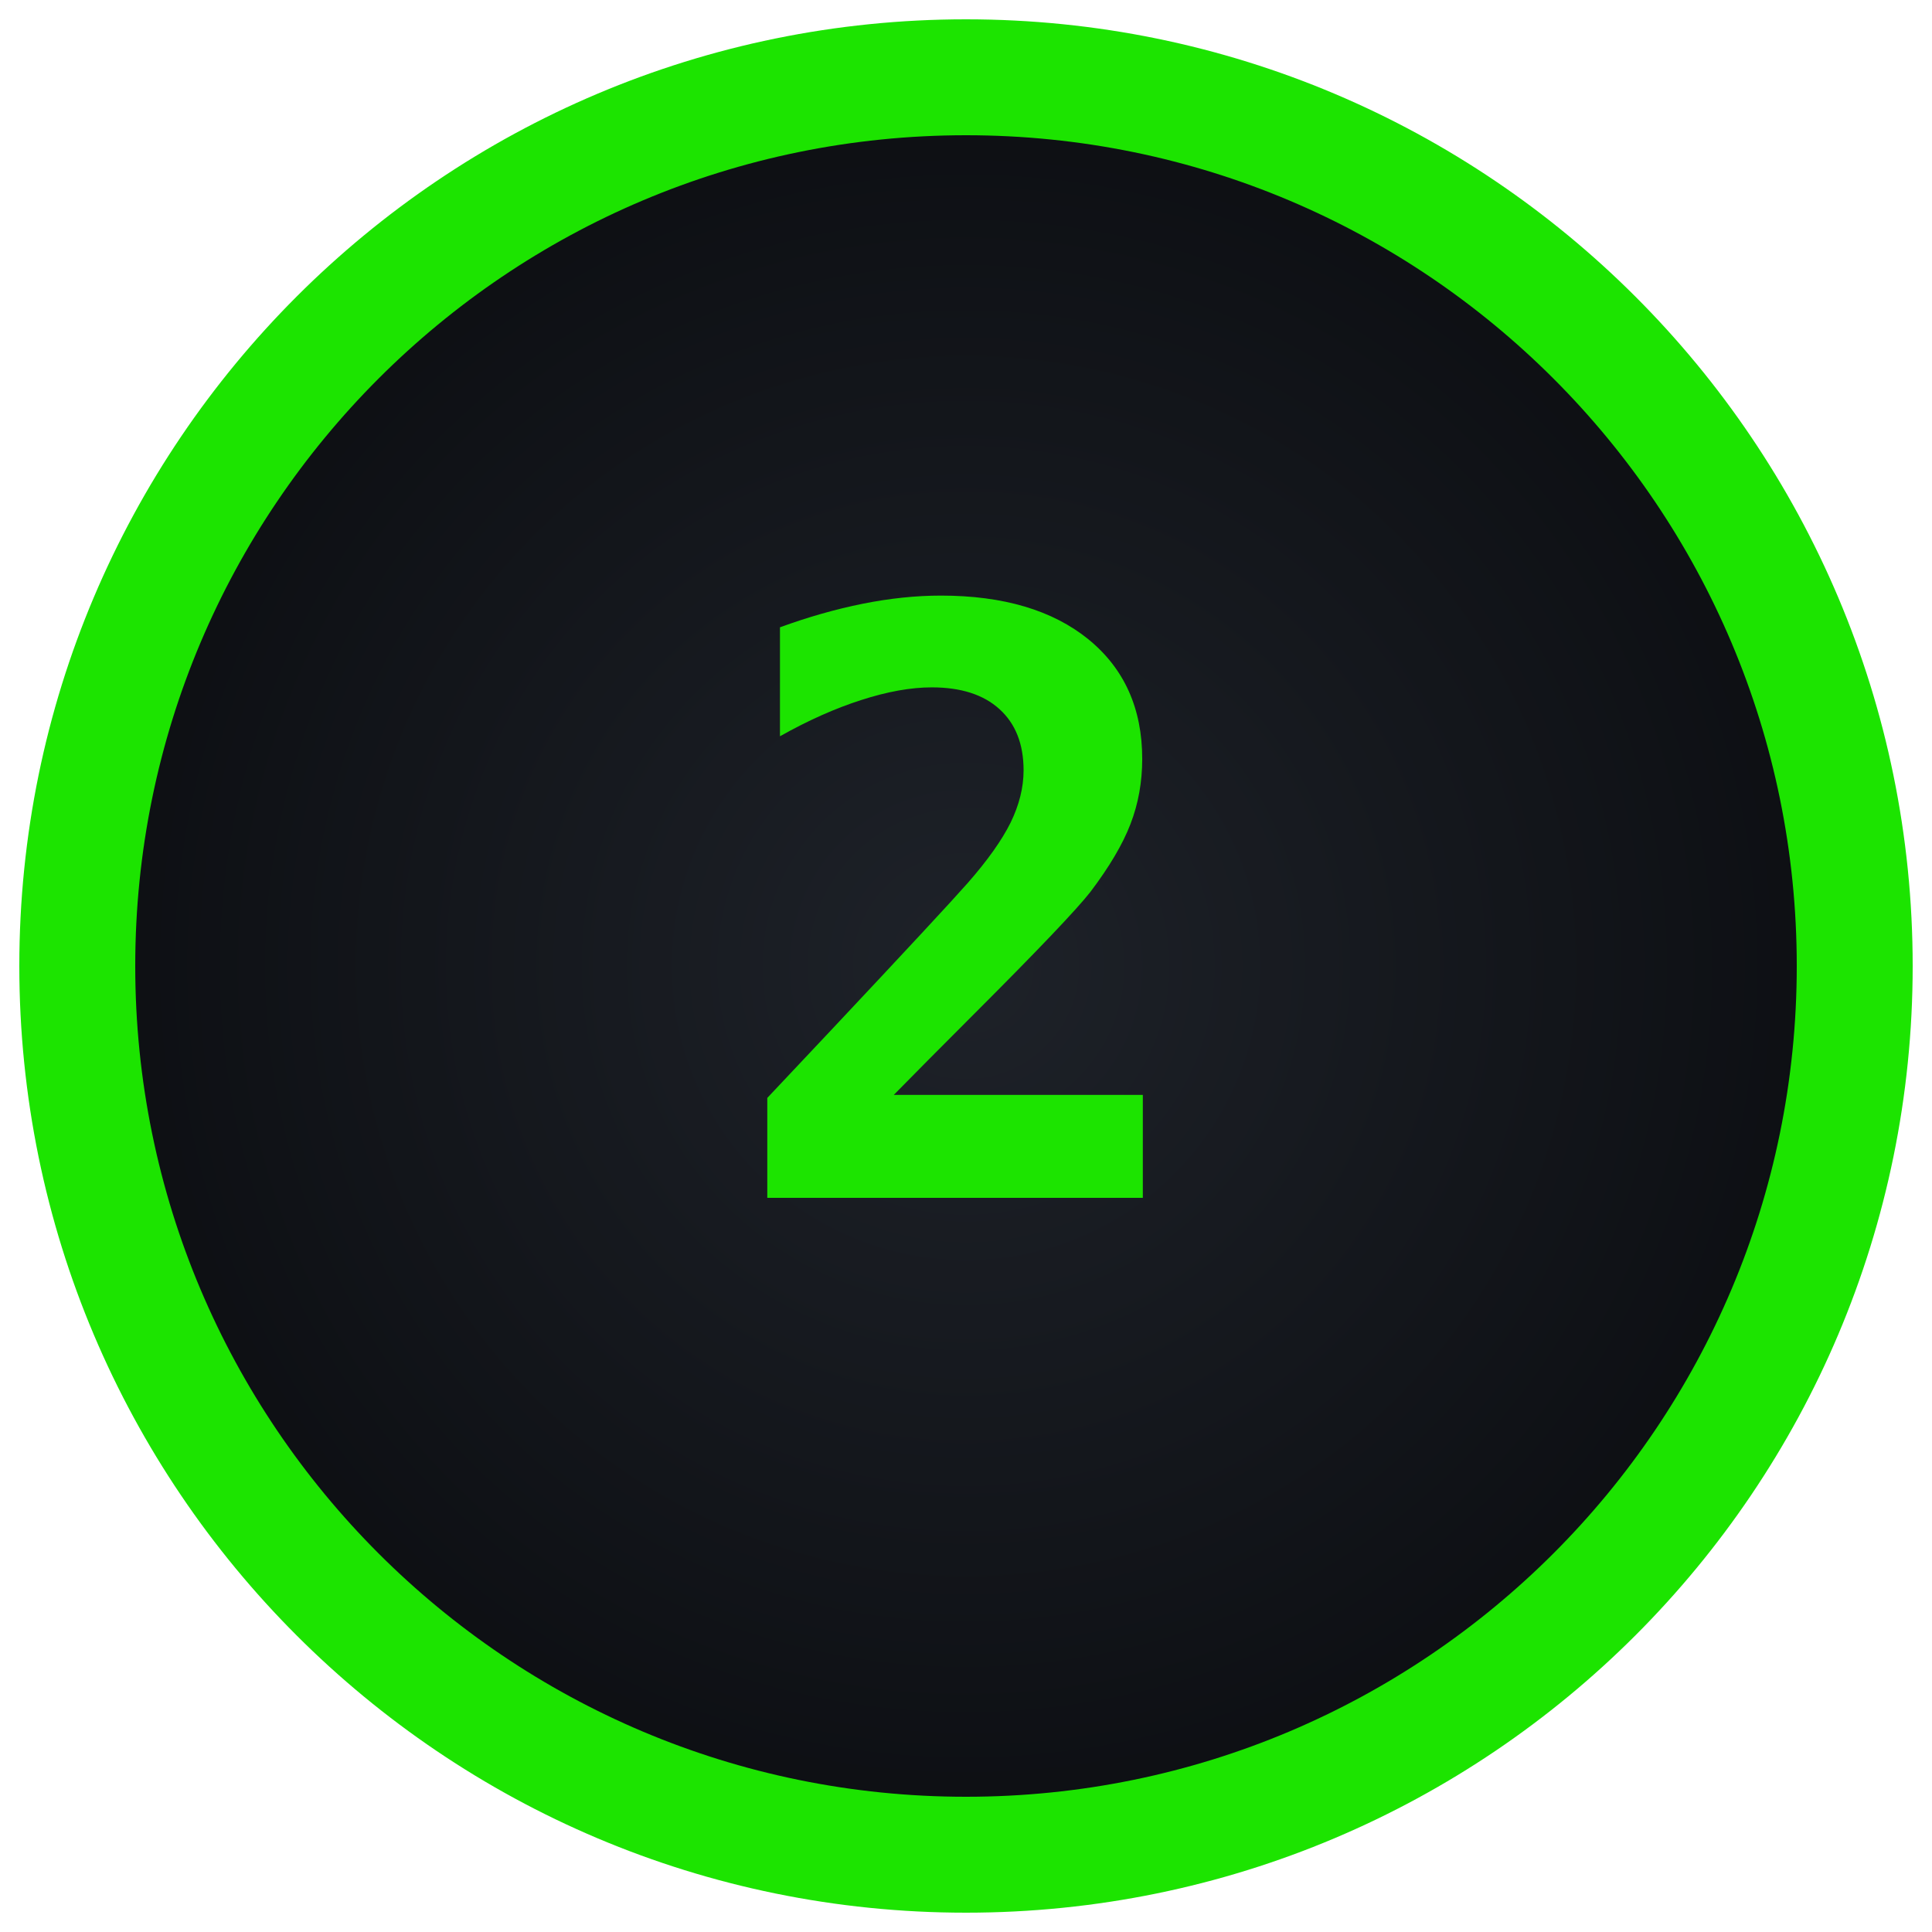
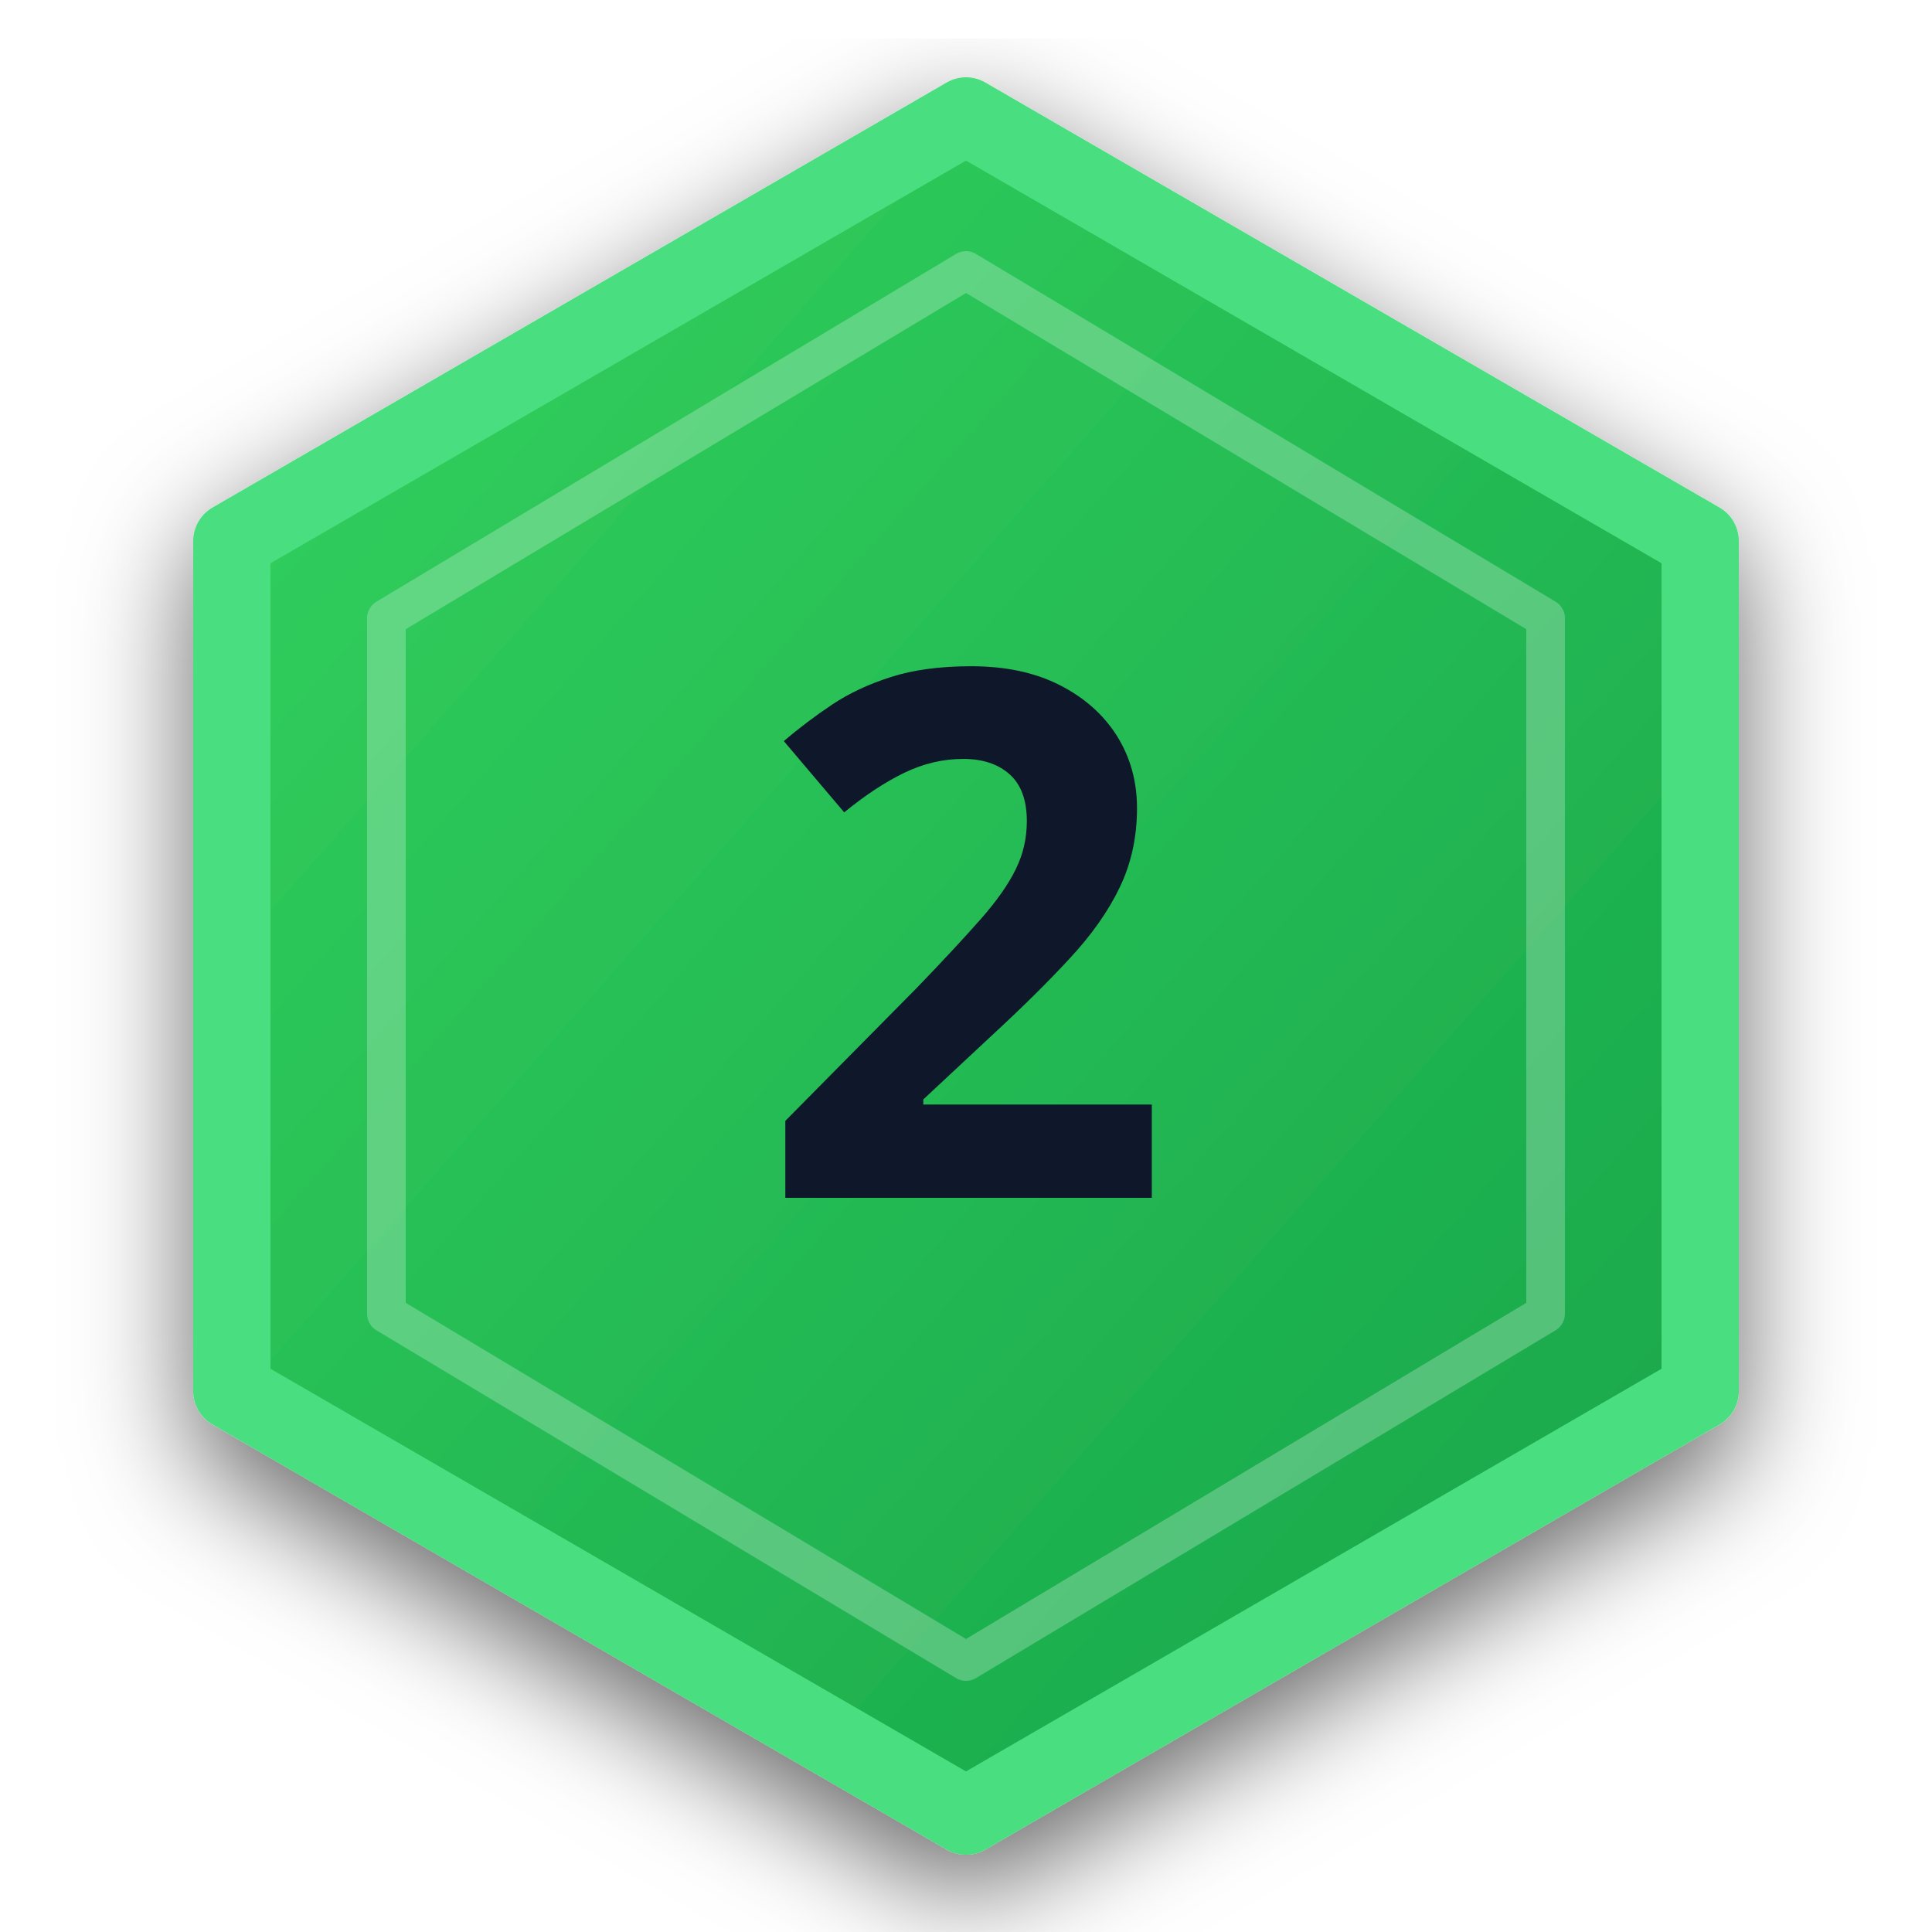
- <svg xmlns="http://www.w3.org/2000/svg" viewBox="0 0 100 100" width="100" height="100">
+ <svg xmlns="http://www.w3.org/2000/svg" viewBox="0 0 100 100" width="100%" height="100%">
  <defs>
-     <radialGradient id="bg" cx="50%" cy="50%" r="50%">
-       <stop offset="0%" stop-color="#1e2229" />
-       <stop offset="100%" stop-color="#0c0e12" />
-     </radialGradient>
+     <linearGradient id="grad2" x1="0%" y1="0%" x2="100%" y2="100%">
+       <stop offset="0%" stop-color="#34d35e" />
+       <stop offset="100%" stop-color="#16a34a" />
+     </linearGradient>
+     <filter id="shadow2" x="-20%" y="-20%" width="140%" height="140%">
+       <feDropShadow dx="0" dy="2" stdDeviation="3" flood-color="#000000" flood-opacity="0.6" />
+     </filter>
  </defs>
-   <circle cx="50" cy="50" r="46" fill="url(#bg)" stroke="#1CE400" stroke-width="6" />
-   <text x="50" y="62" font-family="monospace, sans-serif" font-size="42" font-weight="900" fill="#1CE400" text-anchor="middle">2</text>
+   <polygon points="50,6 88,28 88,72 50,94 12,72 12,28" fill="url(#grad2)" stroke="#4ade80" stroke-width="4" stroke-linejoin="round" filter="url(#shadow2)" />
+   <polygon points="50,14 80,32 80,68 50,86 20,68 20,32" fill="none" stroke="rgba(255,255,255,0.25)" stroke-width="2" stroke-linejoin="round" />
+   <text x="50" y="62" text-anchor="middle" fill="#0f172a" font-size="38" font-weight="900" font-family="system-ui, sans-serif" letter-spacing="-1">2</text>
</svg>
